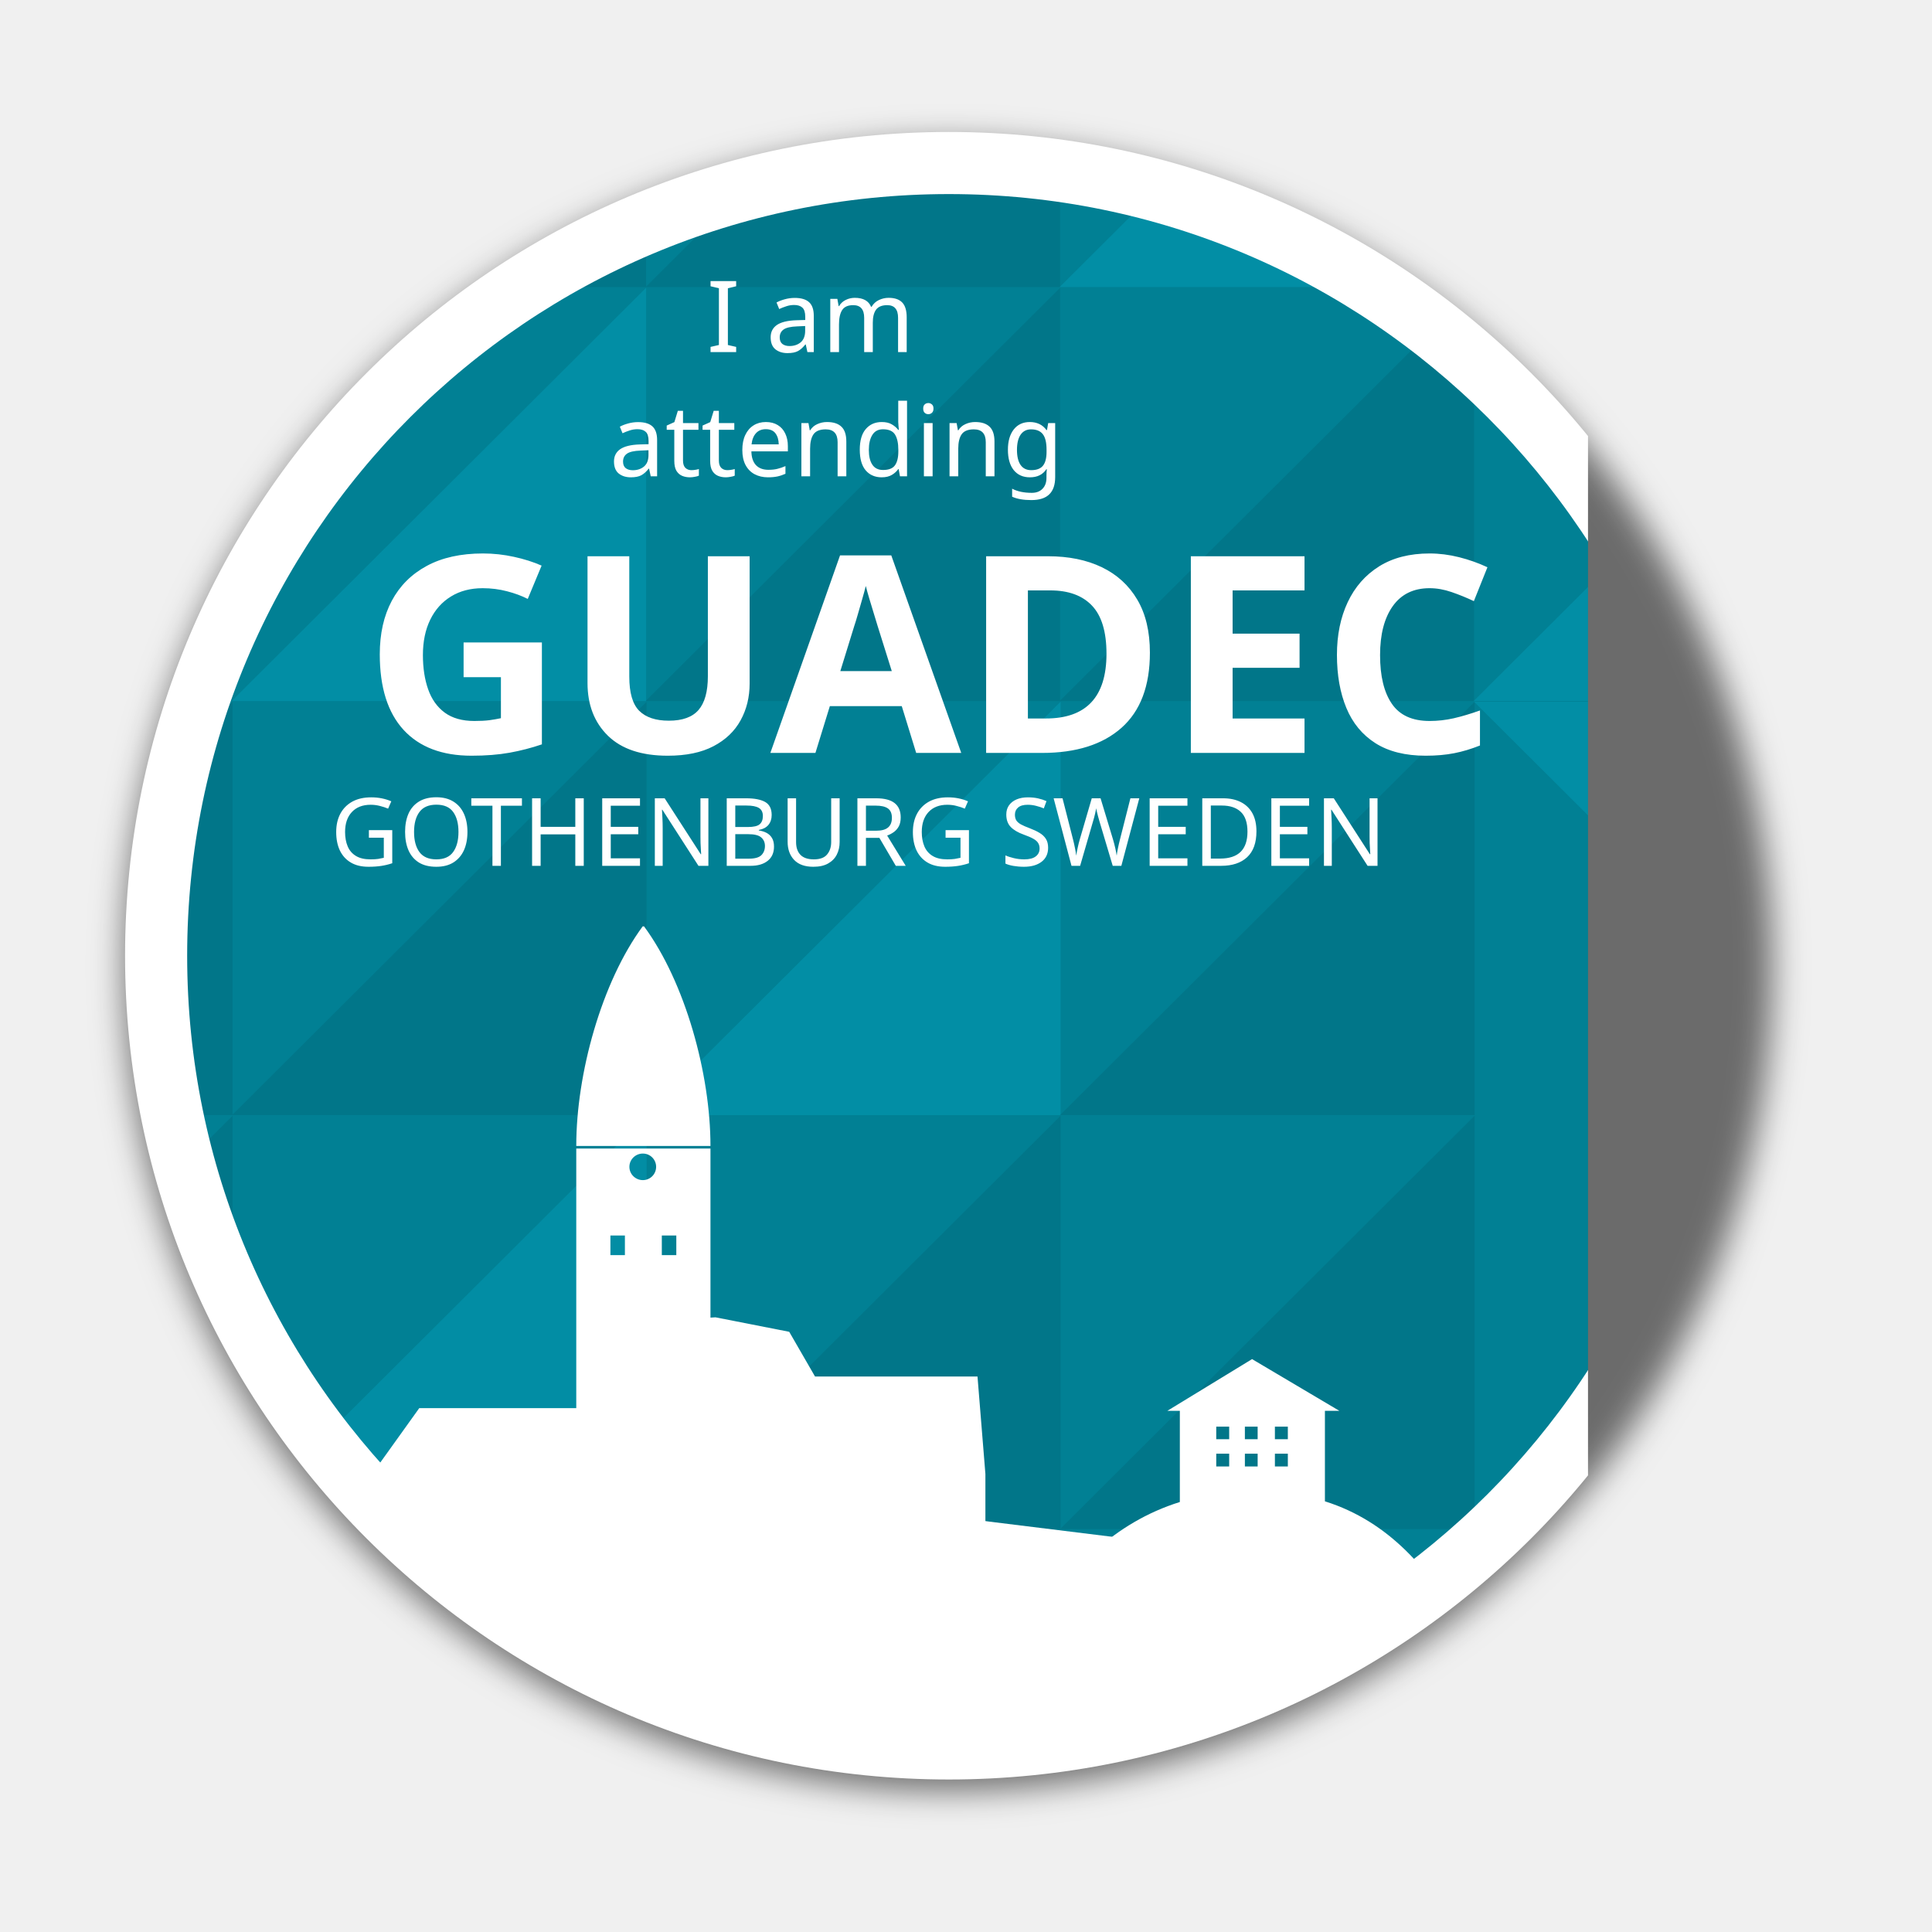
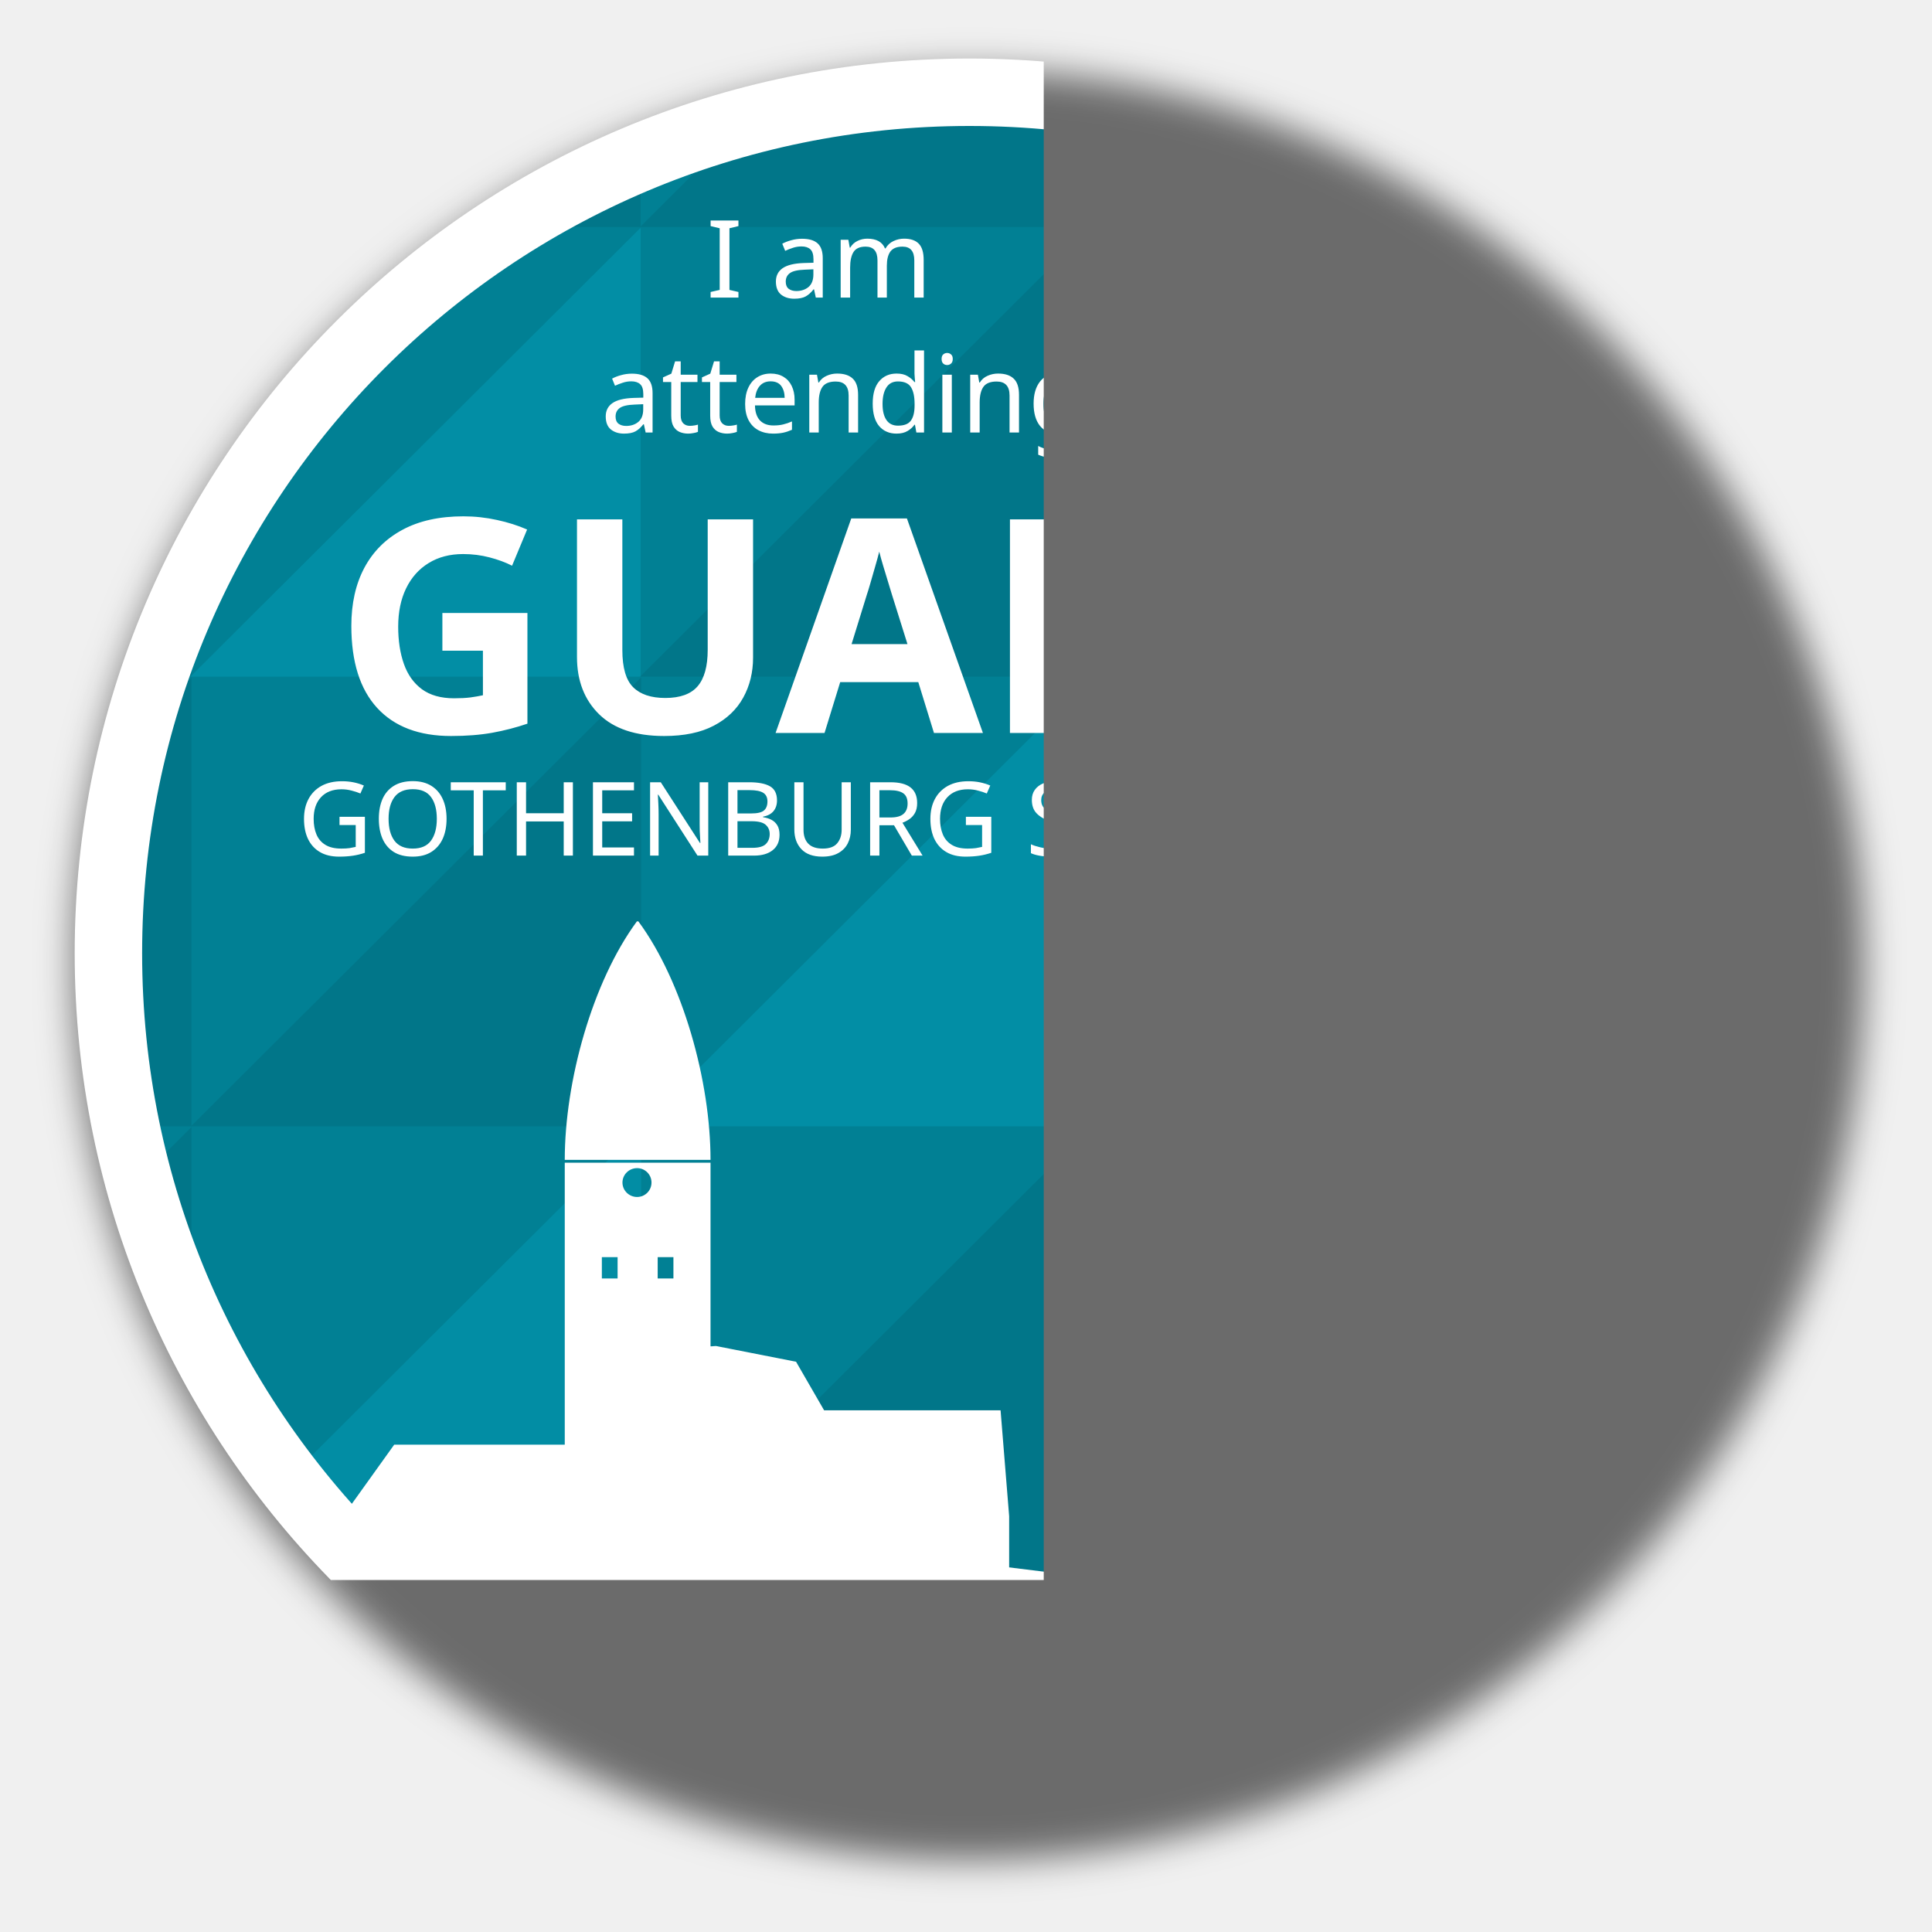
- <svg xmlns="http://www.w3.org/2000/svg" width="350" height="350" id="svg2" version="1.1" viewBox="0 0 350 350">
+ <svg xmlns="http://www.w3.org/2000/svg" width="256" height="256" id="svg2" version="1.1" viewBox="0 0 256 256">
  <defs id="defs4">
    <mask maskUnits="userSpaceOnUse" id="mask8772">
      <circle r="149.233" cy="177.065" cx="269.206" id="circle8774" style="color:#000000;clip-rule:nonzero;display:inline;overflow:visible;visibility:visible;opacity:1;color-interpolation:sRGB;color-interpolation-filters:linearRGB;fill:#ffffff;fill-opacity:1;fill-rule:nonzero;stroke:none;stroke-width:2.025;stroke-linecap:butt;stroke-linejoin:miter;stroke-miterlimit:4;stroke-dasharray:none;stroke-dashoffset:0;stroke-opacity:1;marker:none;color-rendering:auto;image-rendering:auto;shape-rendering:auto;text-rendering:auto;enable-background:accumulate" />
    </mask>
    <filter style="color-interpolation-filters:sRGB" id="filter8780" x="-0.024" width="1.048" y="-0.024" height="1.048">
      <feGaussianBlur stdDeviation="2.985" id="feGaussianBlur8782" />
    </filter>
  </defs>
-   <g id="layer1" transform="translate(0,-702.3622)">
-     <circle r="149.233" cy="877.502" cx="171.888" id="circle8706-0" style="color:#000000;clip-rule:nonzero;display:inline;overflow:visible;visibility:visible;opacity:0.552;color-interpolation:sRGB;color-interpolation-filters:linearRGB;fill:#000000;fill-opacity:1;fill-rule:nonzero;stroke:none;stroke-width:2.025;stroke-linecap:butt;stroke-linejoin:miter;stroke-miterlimit:4;stroke-dasharray:none;stroke-dashoffset:0;stroke-opacity:1;marker:none;filter:url(#filter8780);color-rendering:auto;image-rendering:auto;shape-rendering:auto;text-rendering:auto;enable-background:accumulate" />
-     <g id="g8652" mask="url(#mask8772)" transform="translate(-97.31746,698.4373)">
+   <g id="layer1" transform="translate(0,-796.3622)">
+     <circle r="149.233" cy="877.502" cx="171.888" id="circle8706-0" style="color:#000000;clip-rule:nonzero;display:inline;overflow:visible;visibility:visible;opacity:0.552;color-interpolation:sRGB;color-interpolation-filters:linearRGB;fill:#000000;fill-opacity:1;fill-rule:nonzero;stroke:none;stroke-width:2.025;stroke-linecap:butt;stroke-linejoin:miter;stroke-miterlimit:4;stroke-dasharray:none;stroke-dashoffset:0;stroke-opacity:1;marker:none;filter:url(#filter8780);color-rendering:auto;image-rendering:auto;shape-rendering:auto;text-rendering:auto;enable-background:accumulate" transform="matrix(0.7944596,0,0,0.7944596,-8.104523,227.1233)" />
+     <g id="g8652" mask="url(#mask8772)" transform="matrix(0.7944596,0,0,0.7944596,-85.41932,782.0036)">
      <rect style="color:#000000;display:inline;overflow:visible;visibility:visible;fill:#018094;fill-opacity:1;fill-rule:nonzero;stroke:none;stroke-width:0.999;marker:none;enable-background:accumulate" id="rect6019" width="409.818" height="409.886" x="64.377" y="0.276" />
      <path id="rect10004-8-8-3-5-4-7-3-4-6-9-1" d="m 139.365,-18.943 0,74.874 -75.087,0 z" style="color:#000000;display:inline;overflow:visible;visibility:visible;fill:#017689;fill-opacity:1;fill-rule:nonzero;stroke:none;stroke-width:1;marker:none;enable-background:accumulate" />
      <path id="rect10004-8-8-3-5-4-7-3-4-6-2-37-8" d="m 214.365,-18.943 0,74.874 -75.087,0 z" style="color:#000000;display:inline;overflow:visible;visibility:visible;fill:#017689;fill-opacity:1;fill-rule:nonzero;stroke:none;stroke-width:1;marker:none;enable-background:accumulate" />
      <path id="rect10004-8-8-3-5-4-7-3-4-6-1-2-0" d="m 289.365,-18.943 0,74.874 -75.087,0 z" style="color:#000000;display:inline;overflow:visible;visibility:visible;fill:#017689;fill-opacity:1;fill-rule:nonzero;stroke:none;stroke-width:1;marker:none;enable-background:accumulate" />
      <path id="rect10004-8-8-3-5-4-7-3-4-6-2-9-8-1" d="m 364.365,-18.943 0,74.874 -75.087,0 z" style="color:#000000;display:inline;overflow:visible;visibility:visible;fill:#028ea5;fill-opacity:1;fill-rule:nonzero;stroke:none;stroke-width:1;marker:none;enable-background:accumulate" />
      <path id="rect10004-8-8-3-5-4-7-3-4-6-6-4-1" d="m 139.365,56.057 0,74.874 -75.087,0 z" style="color:#000000;display:inline;overflow:visible;visibility:visible;fill:#017689;fill-opacity:1;fill-rule:nonzero;stroke:none;stroke-width:1;marker:none;enable-background:accumulate" />
      <path id="rect10004-8-8-3-5-4-7-3-4-6-2-3-2-5" d="m 214.365,56.057 0,74.874 -75.087,0 z" style="color:#000000;display:inline;overflow:visible;visibility:visible;fill:#028ea5;fill-opacity:1;fill-rule:nonzero;stroke:none;stroke-width:1;marker:none;enable-background:accumulate" />
      <path id="rect10004-8-8-3-5-4-7-3-4-6-1-5-2-2" d="m 289.365,56.057 0,74.874 -75.087,0 z" style="color:#000000;display:inline;overflow:visible;visibility:visible;fill:#017689;fill-opacity:1;fill-rule:nonzero;stroke:none;stroke-width:1;marker:none;enable-background:accumulate" />
      <path id="rect10004-8-8-3-5-4-7-3-4-6-2-9-9-8-2" d="m 364.365,56.057 0,74.874 -75.087,0 z" style="color:#000000;display:inline;overflow:visible;visibility:visible;fill:#017689;fill-opacity:1;fill-rule:nonzero;stroke:none;stroke-width:1;marker:none;enable-background:accumulate" />
      <path id="rect10004-8-8-3-5-4-7-3-4-6-9-1-8" d="m 439.365,-18.943 0,74.874 -75.087,0 z" style="color:#000000;display:inline;overflow:visible;visibility:visible;fill:#017689;fill-opacity:1;fill-rule:nonzero;stroke:none;stroke-width:1;marker:none;enable-background:accumulate" />
      <path id="rect10004-8-8-3-5-4-7-3-4-6-6-4-1-3" d="m 439.365,56.057 0,74.874 -75.087,0 z" style="color:#000000;display:inline;overflow:visible;visibility:visible;fill:#028ea5;fill-opacity:1;fill-rule:nonzero;stroke:none;stroke-width:1;marker:none;enable-background:accumulate" />
      <path id="rect10004-8-8-3-5-4-7-3-4-6-3" d="m 139.452,131.057 0,74.874 -75.087,0 z" style="color:#000000;display:inline;overflow:visible;visibility:visible;fill:#017689;fill-opacity:1;fill-rule:nonzero;stroke:none;stroke-width:1;marker:none;enable-background:accumulate" />
      <path id="rect10004-8-8-3-5-4-7-3-4-6-2-96" d="m 214.452,131.057 0,74.874 -75.087,0 z" style="color:#000000;display:inline;overflow:visible;visibility:visible;fill:#017689;fill-opacity:1;fill-rule:nonzero;stroke:none;stroke-width:1;marker:none;enable-background:accumulate" />
      <path id="rect10004-8-8-3-5-4-7-3-4-6-1-7" d="m 289.452,131.057 0,74.874 -75.087,0 z" style="color:#000000;display:inline;overflow:visible;visibility:visible;fill:#028ea5;fill-opacity:1;fill-rule:nonzero;stroke:none;stroke-width:1;marker:none;enable-background:accumulate" />
      <path id="rect10004-8-8-3-5-4-7-3-4-6-2-9-5" d="m 364.452,131.057 0,74.874 -75.087,0 z" style="color:#000000;display:inline;overflow:visible;visibility:visible;fill:#017689;fill-opacity:1;fill-rule:nonzero;stroke:none;stroke-width:1;marker:none;enable-background:accumulate" />
      <path id="rect10004-8-8-3-5-4-7-3-4-6-6-1" d="m 139.452,206.057 0,74.874 -75.087,0 z" style="color:#000000;display:inline;overflow:visible;visibility:visible;fill:#017689;fill-opacity:1;fill-rule:nonzero;stroke:none;stroke-width:1;marker:none;enable-background:accumulate" />
      <path id="rect10004-8-8-3-5-4-7-3-4-6-2-3-39" d="m 214.452,206.057 0,74.874 -75.087,0 z" style="color:#000000;display:inline;overflow:visible;visibility:visible;fill:#028da4;fill-opacity:1;fill-rule:nonzero;stroke:none;stroke-width:1;marker:none;enable-background:accumulate" />
      <path id="rect10004-8-8-3-5-4-7-3-4-6-1-5-8" d="m 289.452,206.057 0,74.874 -75.087,0 z" style="color:#000000;display:inline;overflow:visible;visibility:visible;fill:#017689;fill-opacity:1;fill-rule:nonzero;stroke:none;stroke-width:1;marker:none;enable-background:accumulate" />
      <path id="rect10004-8-8-3-5-4-7-3-4-6-2-9-9-5" d="m 364.452,206.057 0,74.874 -75.087,0 z" style="color:#000000;display:inline;overflow:visible;visibility:visible;fill:#017689;fill-opacity:1;fill-rule:nonzero;stroke:none;stroke-width:1;marker:none;enable-background:accumulate" />
      <path id="rect10004-8-8-3-5-4-7-3-4-6-9-8-1" d="m 139.365,281.057 0,74.874 -75.087,0 z" style="color:#000000;display:inline;overflow:visible;visibility:visible;fill:#028da4;fill-opacity:1;fill-rule:nonzero;stroke:none;stroke-width:1;marker:none;enable-background:accumulate" />
      <path id="rect10004-8-8-3-5-4-7-3-4-6-2-37-88-7" d="m 214.365,355.931 0,-74.874 -75.087,0 z" style="color:#000000;display:inline;overflow:visible;visibility:visible;fill:#017689;fill-opacity:1;fill-rule:nonzero;stroke:none;stroke-width:1;marker:none;enable-background:accumulate" />
      <path id="rect10004-8-8-3-5-4-7-3-4-6-1-2-9-8" d="m 289.365,281.057 0,74.874 -75.087,0 z" style="color:#000000;display:inline;overflow:visible;visibility:visible;fill:#02697b;fill-opacity:1;fill-rule:nonzero;stroke:none;stroke-width:1;marker:none;enable-background:accumulate" />
      <path id="rect10004-8-8-3-5-4-7-3-4-6-2-9-8-8-1" d="m 364.365,281.057 0,74.874 -75.087,0 z" style="color:#000000;display:inline;overflow:visible;visibility:visible;fill:#028da4;fill-opacity:1;fill-rule:nonzero;stroke:none;stroke-width:1;marker:none;enable-background:accumulate" />
      <path id="rect10004-8-8-3-5-4-7-3-4-6-17-5" d="m 439.452,205.931 0,-74.874 -75.087,0 z" style="color:#000000;display:inline;overflow:visible;visibility:visible;fill:#028ea5;fill-opacity:1;fill-rule:nonzero;stroke:none;stroke-width:1;marker:none;enable-background:accumulate" />
      <path id="rect10004-8-8-3-5-4-7-3-4-6-6-71-3" d="m 439.452,206.057 0,74.874 -75.087,0 z" style="color:#000000;display:inline;overflow:visible;visibility:visible;fill:#017689;fill-opacity:1;fill-rule:nonzero;stroke:none;stroke-width:1;marker:none;enable-background:accumulate" />
      <path id="rect10004-8-8-3-5-4-7-3-4-6-9-4-4-4" d="m 439.365,281.057 0,74.874 -75.087,0 z" style="color:#000000;display:inline;overflow:visible;visibility:visible;fill:#017689;fill-opacity:1;fill-rule:nonzero;stroke:none;stroke-width:1;marker:none;enable-background:accumulate" />
      <path id="rect10004-8-8-3-5-4-7-3-4-6-94-3" d="m 136.081,308.381 0,74.874 -75.087,0 z" style="color:#000000;display:inline;overflow:visible;visibility:visible;fill:#017689;fill-opacity:1;fill-rule:nonzero;stroke:none;stroke-width:1;marker:none;enable-background:accumulate" />
      <path id="rect10004-8-8-3-5-4-7-3-4-6-2-5-34" d="m 211.081,308.381 0,74.874 -75.087,0 z" style="color:#000000;display:inline;overflow:visible;visibility:visible;fill:#028da4;fill-opacity:1;fill-rule:nonzero;stroke:none;stroke-width:1;marker:none;enable-background:accumulate" />
      <path id="rect10004-8-8-3-5-4-7-3-4-6-1-1-3" d="m 286.081,308.381 0,74.874 -75.087,0 z" style="color:#000000;display:inline;overflow:visible;visibility:visible;fill:#028da4;fill-opacity:1;fill-rule:nonzero;stroke:none;stroke-width:1;marker:none;enable-background:accumulate" />
      <path id="rect10004-8-8-3-5-4-7-3-4-6-2-9-97-9" d="m 361.081,308.381 0,74.874 -75.087,0 z" style="color:#000000;display:inline;overflow:visible;visibility:visible;fill:#02697b;fill-opacity:1;fill-rule:nonzero;stroke:none;stroke-width:1;marker:none;enable-background:accumulate" />
      <path id="rect10004-8-8-3-5-4-7-3-4-6-94-5-0" d="m 436.081,308.381 0,74.874 -75.087,0 z" style="color:#000000;display:inline;overflow:visible;visibility:visible;fill:#017689;fill-opacity:1;fill-rule:nonzero;stroke:none;stroke-width:1;marker:none;enable-background:accumulate" />
      <rect ry="0" rx="0" y="305.215" x="57.887" height="155.415" width="426.865" id="rect12930" style="color:#000000;display:inline;overflow:visible;visibility:visible;fill:#ffffff;fill-opacity:1;fill-rule:nonzero;stroke:none;stroke-width:1;marker:none;enable-background:accumulate" />
      <path id="path6933-0-4" d="m 323.713,253.402 -12.656,5 0,17.625 c -11.928,3.734 -20.306,12.367 -25.938,22.25 l 76.969,0 c -5.761,-9.872 -13.033,-18.68 -24.75,-22.375 l 0,-17.5 -13.625,-5 z m -6.062,8.969 2.344,0 0,2.281 -2.344,0 0,-2.281 z m 5.188,0 2.312,0 0,2.281 -2.312,0 0,-2.281 z m 5.438,0 2.344,0 0,2.281 -2.344,0 0,-2.281 z m -10.625,4.906 2.344,0 0,2.312 -2.344,0 0,-2.312 z m 5.188,0 2.312,0 0,2.312 -2.312,0 0,-2.312 z m 5.438,0 2.344,0 0,2.312 -2.344,0 0,-2.312 z" style="color:#000000;display:inline;overflow:visible;visibility:visible;fill:#ffffff;fill-opacity:1;fill-rule:nonzero;stroke:none;stroke-width:1;marker:none;enable-background:accumulate" />
      <path id="path13201-94-7" d="m 308.787,259.513 31.175,0 -15.822,-9.373 z" style="fill:#ffffff;fill-opacity:1;stroke:none" />
      <path id="path13308-1-2" d="m 213.744,171.746 c -7.45,10.117 -12.031,26.703 -12.031,39.781 l 24.312,0 c 0,-13.078 -4.582,-29.664 -12.031,-39.781 l -0.25,0 z m -12.031,40.25 0,62.531 24.312,0 0,-62.531 -24.312,0 z m 12.062,0.906 c 1.333,0 2.406,1.073 2.406,2.406 0,1.333 -1.073,2.406 -2.406,2.406 -1.333,0 -2.438,-1.073 -2.438,-2.406 0,-1.333 1.104,-2.406 2.438,-2.406 z m -5.875,14.844 2.625,0 0,3.562 -2.625,0 0,-3.562 z m 9.312,0 2.625,0 0,3.562 -2.625,0 0,-3.562 z" style="fill:#ffffff;fill-opacity:1;stroke:none" />
      <path id="path13463-4-4" d="m 160.622,276.679 12.642,-17.651 46.036,0 0,-15.982 7.633,-0.477 13.358,2.624 4.677,8.1 29.433,0 1.431,17.661 0,12.881 -115.926,0 z" style="fill:#ffffff;fill-opacity:1;stroke:none" />
      <circle r="145.482" cy="177.065" cx="269.206" id="path8337-1" style="color:#000000;clip-rule:nonzero;display:inline;overflow:visible;visibility:visible;opacity:1;color-interpolation:sRGB;color-interpolation-filters:linearRGB;fill:none;fill-opacity:1;fill-rule:nonzero;stroke:#ffffff;stroke-width:15;stroke-linecap:butt;stroke-linejoin:miter;stroke-miterlimit:4;stroke-dasharray:none;stroke-dashoffset:0;stroke-opacity:1;marker:none;color-rendering:auto;image-rendering:auto;shape-rendering:auto;text-rendering:auto;enable-background:accumulate" />
      <path id="path13516-4-2" d="m 157.545,279.026 114.505,0 106.917,13.201 51.044,16.501 -322.536,0 z" style="fill:#ffffff;fill-opacity:1;stroke:none" />
      <text id="text8339" y="67.707" x="265.235" style="font-style:normal;font-weight:normal;font-size:18px;line-height:125%;font-family:Sans;letter-spacing:0px;word-spacing:0px;fill:#ffffff;fill-opacity:1;stroke:none;stroke-width:1px;stroke-linecap:butt;stroke-linejoin:miter;stroke-opacity:1" xml:space="preserve">
        <tspan style="text-align:center;text-anchor:middle;fill:#ffffff;fill-opacity:1" id="tspan8343" y="67.707" x="265.235">I am</tspan>
        <tspan style="text-align:center;text-anchor:middle;fill:#ffffff;fill-opacity:1" id="tspan8440" y="90.207" x="265.235">attending</tspan>
      </text>
      <g style="fill:#ffffff;fill-opacity:1" transform="matrix(0.8320548,0,0,0.828598,34.76334,-269.6891)" id="g7159-5-0-6">
        <text id="text3000-5-67-4-9" y="494.829" x="154.367" style="font-style:normal;font-variant:normal;font-weight:bold;font-stretch:normal;font-size:60.23px;line-height:125%;font-family:Cantarell;-inkscape-font-specification:'Cantarell Bold';text-align:start;letter-spacing:0px;word-spacing:0px;writing-mode:lr-tb;text-anchor:start;fill:#ffffff;fill-opacity:1;stroke:none" xml:space="preserve">
          <tspan y="494.829" x="154.367" id="tspan3002-4-3-7-3">GUADEC</tspan>
        </text>
      </g>
      <text id="text8339-9" y="160.775" x="268.454" style="font-style:normal;font-weight:normal;font-size:17.141px;line-height:125%;font-family:Sans;letter-spacing:0px;word-spacing:0px;fill:#ffffff;fill-opacity:1;stroke:none;stroke-width:1px;stroke-linecap:butt;stroke-linejoin:miter;stroke-opacity:1" xml:space="preserve">
        <tspan style="text-align:center;text-anchor:middle;fill:#ffffff;fill-opacity:1" id="tspan8440-9" y="160.775" x="268.454">GOTHENBURG SWEDEN</tspan>
      </text>
    </g>
  </g>
</svg>
